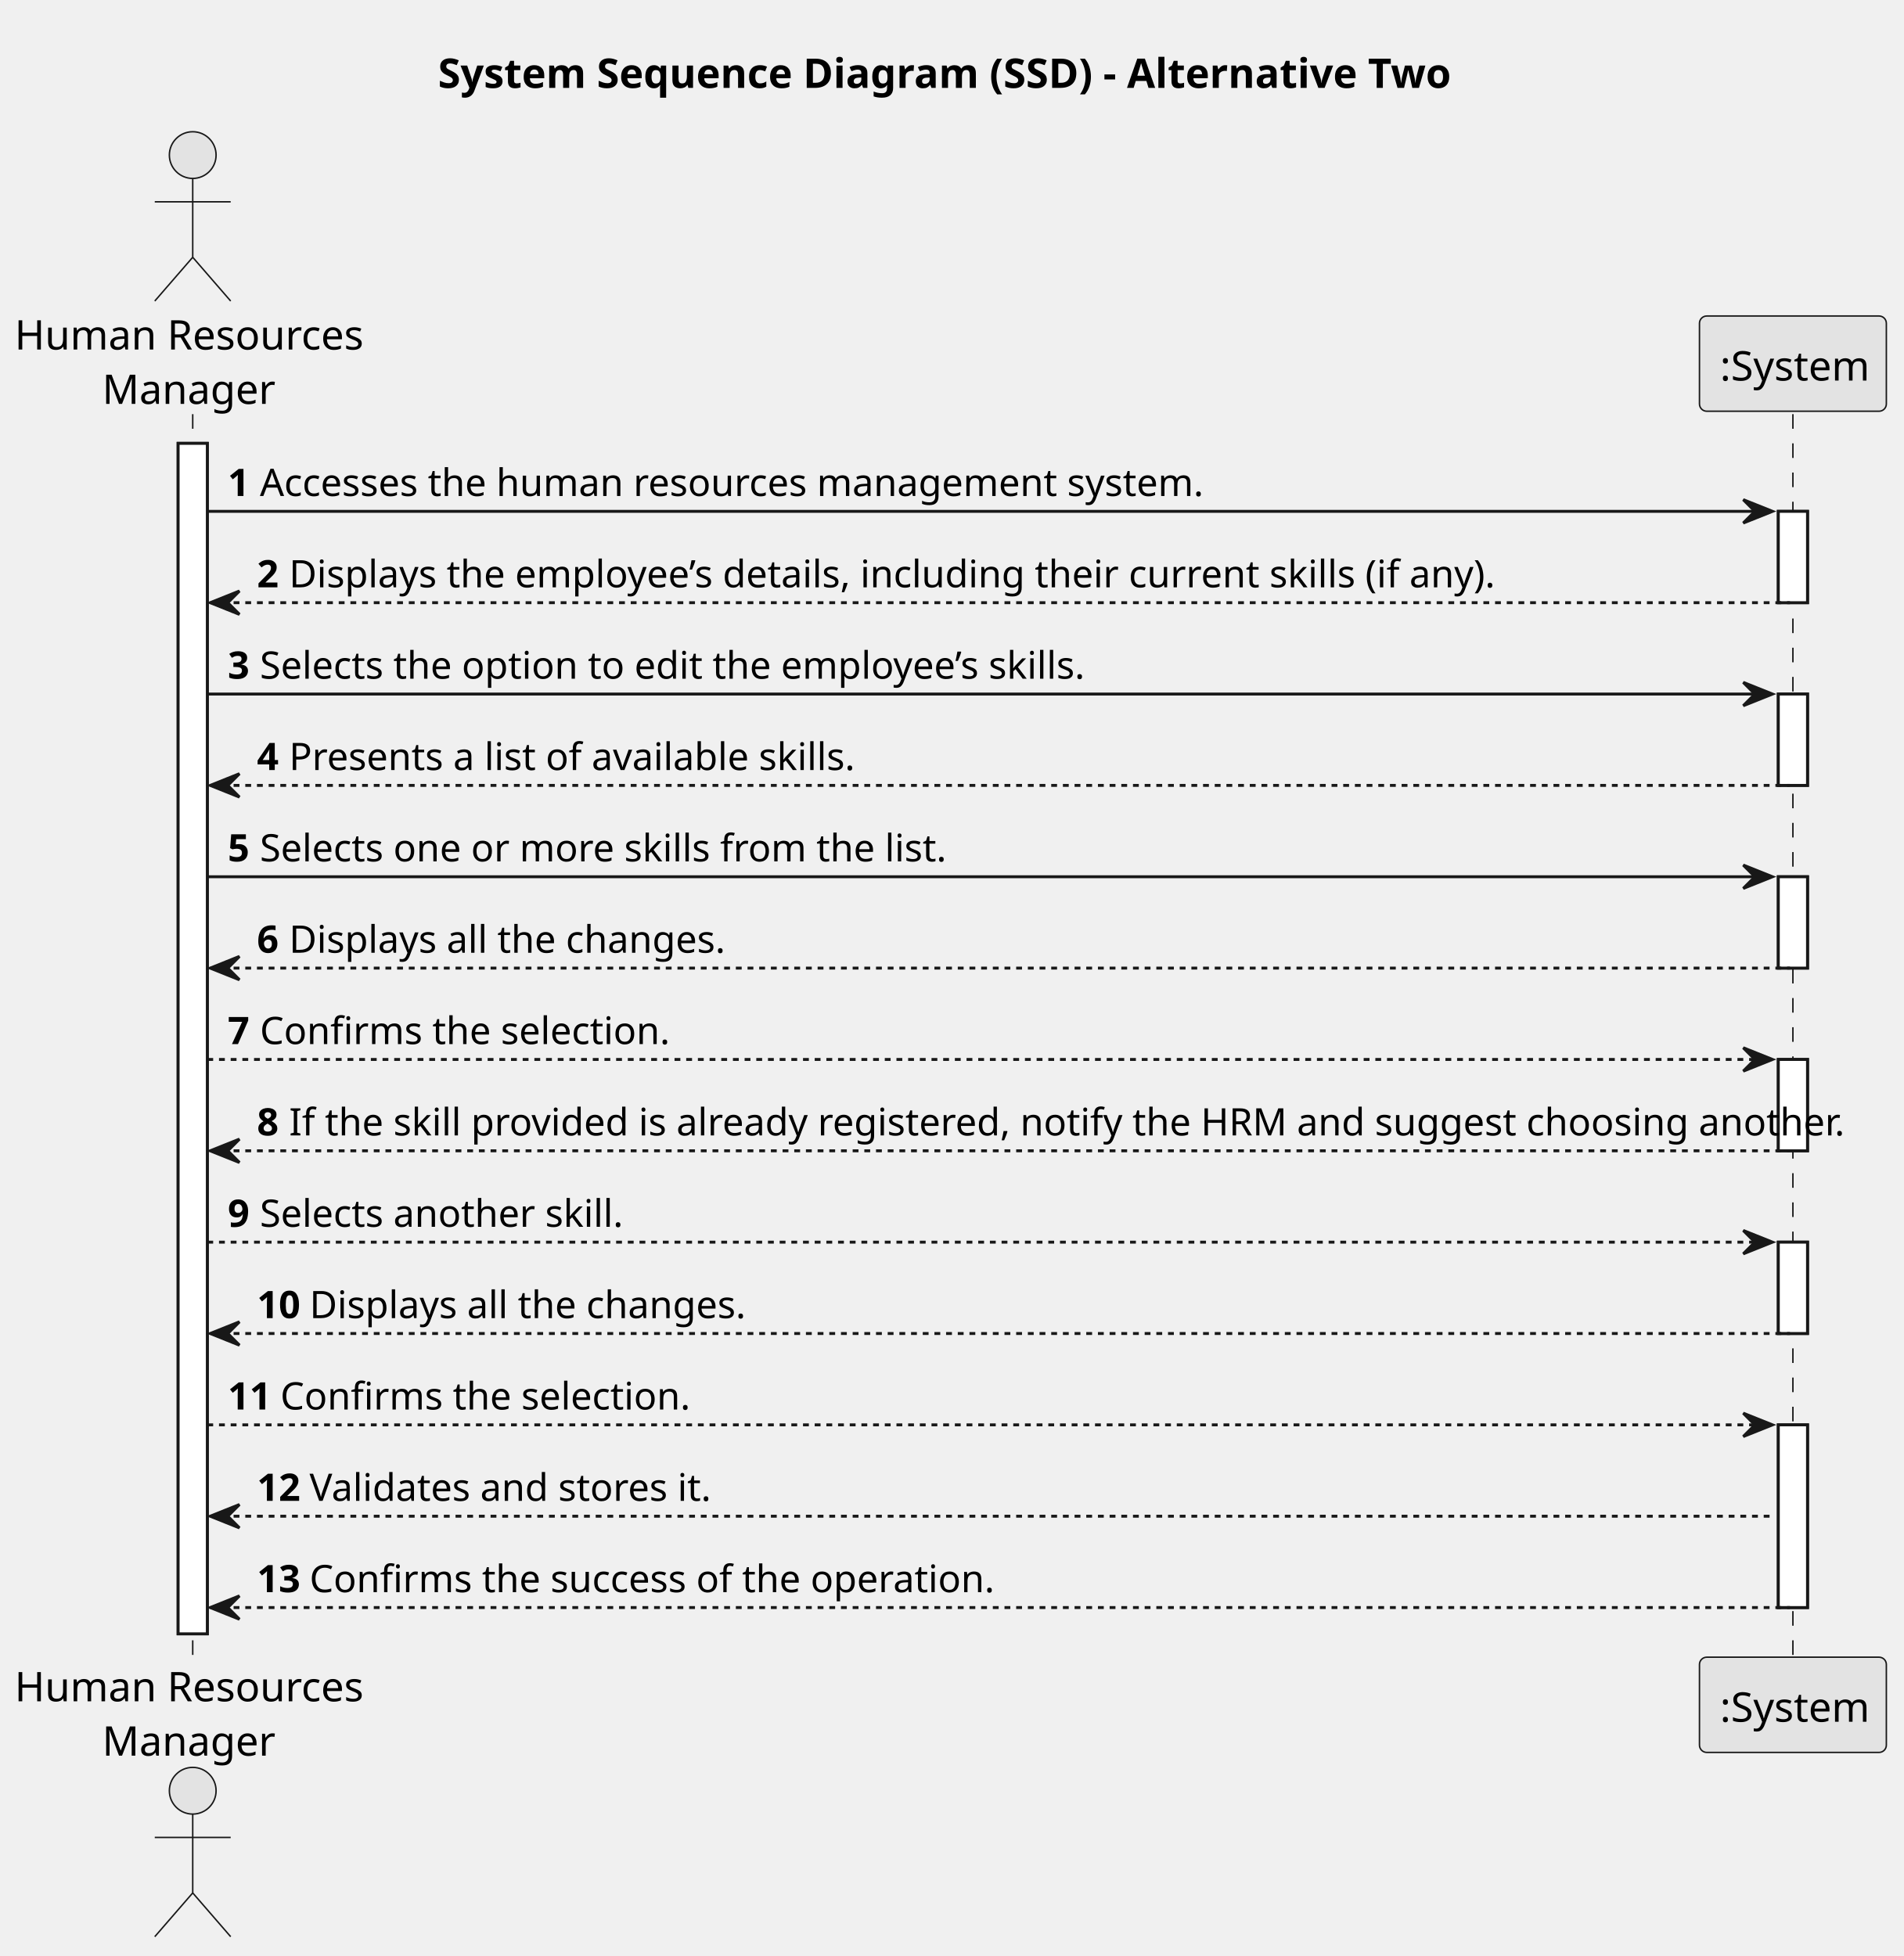
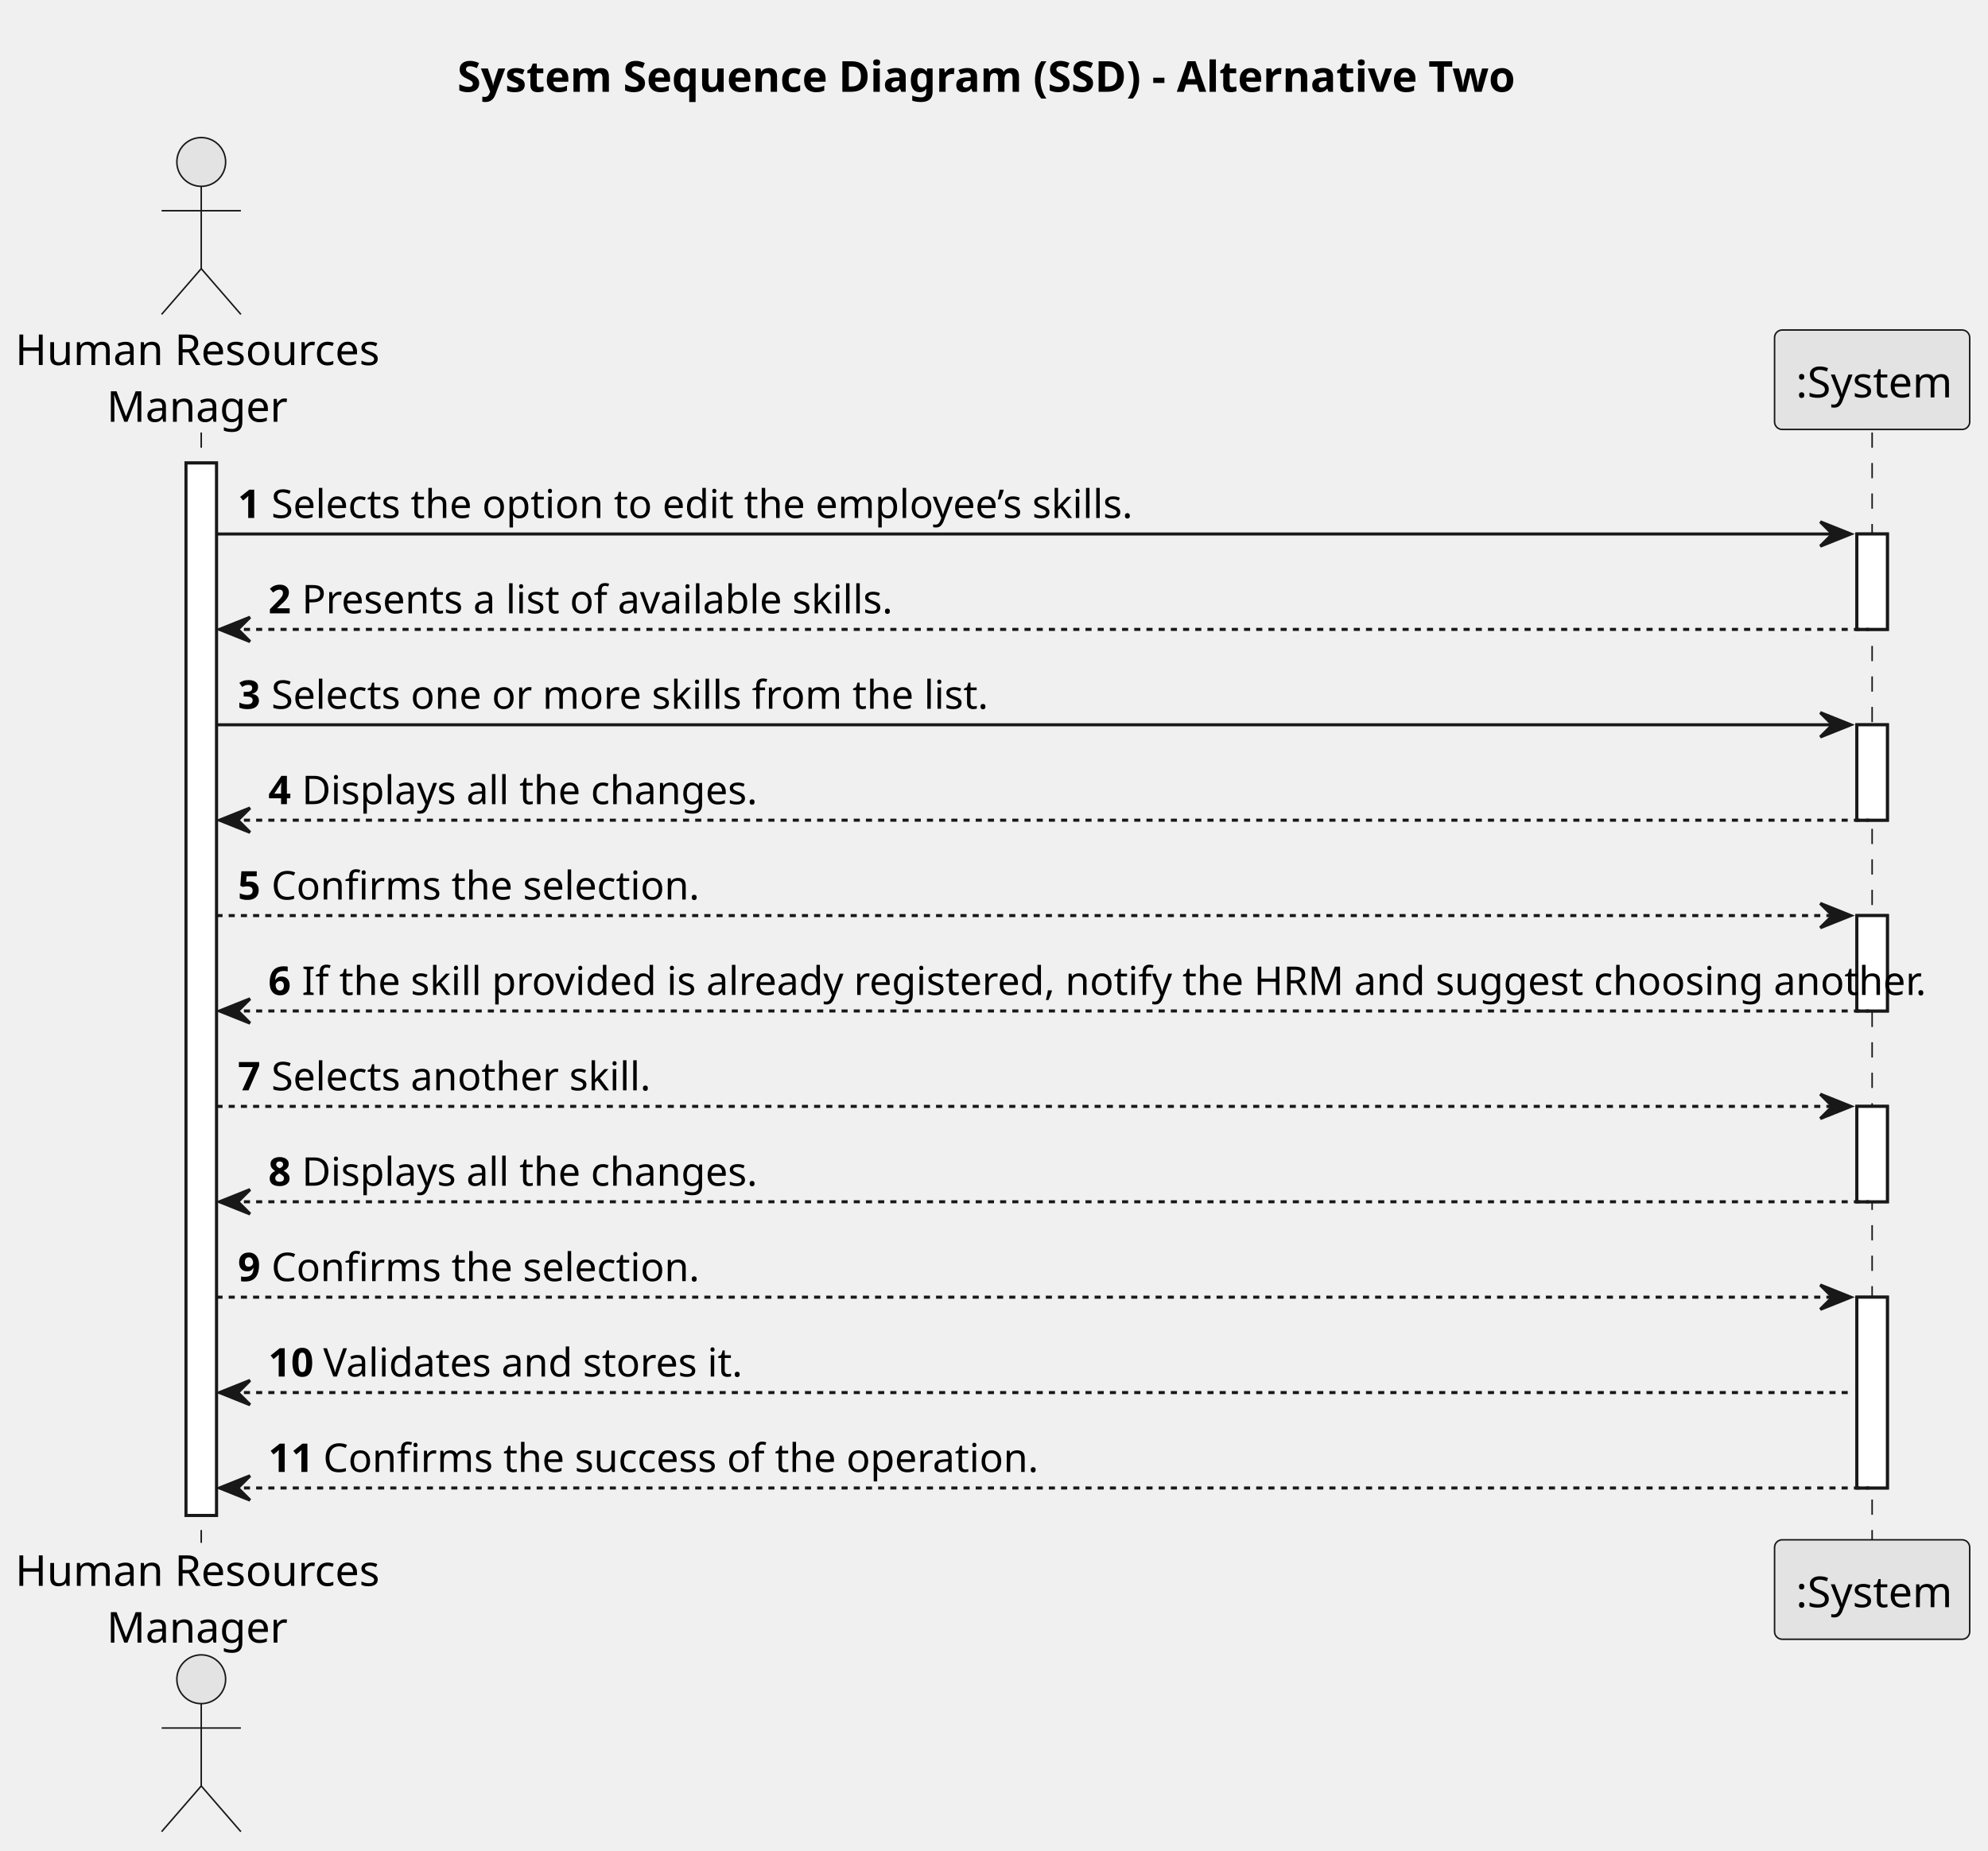
- <svg xmlns="http://www.w3.org/2000/svg" contentStyleType="text/css" height="670px" preserveAspectRatio="none" style="width:652px;height:670px;background:#FFFFFF;" version="1.1" viewBox="0 0 652 670" width="652px" zoomAndPan="magnify">
+ <svg xmlns="http://www.w3.org/2000/svg" contentStyleType="text/css" height="607px" preserveAspectRatio="none" style="width:652px;height:607px;background:#FFFFFF;" version="1.1" viewBox="0 0 652 607" width="652px" zoomAndPan="magnify">
  <defs />
  <g>
    <text fill="#000000" font-family="sans-serif" font-size="14" font-weight="bold" lengthAdjust="spacing" textLength="350" x="150" y="30.107">System Sequence Diagram (SSD) - Alternative Two</text>
-     <rect fill="#FFFFFF" height="407.783" style="stroke:#181818;stroke-width:1.0;" width="10" x="61" y="151.863" />
+     <rect fill="#FFFFFF" height="345.201" style="stroke:#181818;stroke-width:1.0;" width="10" x="61" y="151.863" />
    <rect fill="#FFFFFF" height="31.291" style="stroke:#181818;stroke-width:1.0;" width="10" x="609" y="175.154" />
    <rect fill="#FFFFFF" height="31.291" style="stroke:#181818;stroke-width:1.0;" width="10" x="609" y="237.736" />
    <rect fill="#FFFFFF" height="31.291" style="stroke:#181818;stroke-width:1.0;" width="10" x="609" y="300.318" />
    <rect fill="#FFFFFF" height="31.291" style="stroke:#181818;stroke-width:1.0;" width="10" x="609" y="362.9" />
-     <rect fill="#FFFFFF" height="31.291" style="stroke:#181818;stroke-width:1.0;" width="10" x="609" y="425.482" />
-     <rect fill="#FFFFFF" height="62.582" style="stroke:#181818;stroke-width:1.0;" width="10" x="609" y="488.065" />
-     <line style="stroke:#181818;stroke-width:0.5;stroke-dasharray:5.0,5.0;" x1="66" x2="66" y1="141.863" y2="568.646" />
-     <line style="stroke:#181818;stroke-width:0.5;stroke-dasharray:5.0,5.0;" x1="614" x2="614" y1="141.863" y2="568.646" />
+     <rect fill="#FFFFFF" height="62.582" style="stroke:#181818;stroke-width:1.0;" width="10" x="609" y="425.482" />
+     <line style="stroke:#181818;stroke-width:0.5;stroke-dasharray:5.0,5.0;" x1="66" x2="66" y1="141.863" y2="506.065" />
+     <line style="stroke:#181818;stroke-width:0.5;stroke-dasharray:5.0,5.0;" x1="614" x2="614" y1="141.863" y2="506.065" />
    <text fill="#000000" font-family="sans-serif" font-size="14" lengthAdjust="spacing" textLength="116" x="5" y="119.728">Human Resources</text>
    <text fill="#000000" font-family="sans-serif" font-size="14" lengthAdjust="spacing" textLength="56" x="35" y="138.35">Manager</text>
    <ellipse cx="66" cy="53.121" fill="#E3E3E3" rx="8" ry="8" style="stroke:#181818;stroke-width:0.5;" />
    <path d="M66,61.121 L66,88.121 M53,69.121 L79,69.121 M66,88.121 L53,103.121 M66,88.121 L79,103.121 " fill="none" style="stroke:#181818;stroke-width:0.5;" />
-     <text fill="#000000" font-family="sans-serif" font-size="14" lengthAdjust="spacing" textLength="116" x="5" y="582.754">Human Resources</text>
-     <text fill="#000000" font-family="sans-serif" font-size="14" lengthAdjust="spacing" textLength="56" x="35" y="601.375">Manager</text>
-     <ellipse cx="66" cy="613.389" fill="#E3E3E3" rx="8" ry="8" style="stroke:#181818;stroke-width:0.5;" />
-     <path d="M66,621.389 L66,648.389 M53,629.389 L79,629.389 M66,648.389 L53,663.389 M66,648.389 L79,663.389 " fill="none" style="stroke:#181818;stroke-width:0.5;" />
+     <text fill="#000000" font-family="sans-serif" font-size="14" lengthAdjust="spacing" textLength="116" x="5" y="520.172">Human Resources</text>
+     <text fill="#000000" font-family="sans-serif" font-size="14" lengthAdjust="spacing" textLength="56" x="35" y="538.793">Manager</text>
+     <ellipse cx="66" cy="550.807" fill="#E3E3E3" rx="8" ry="8" style="stroke:#181818;stroke-width:0.5;" />
+     <path d="M66,558.807 L66,585.807 M53,566.807 L79,566.807 M66,585.807 L53,600.807 M66,585.807 L79,600.807 " fill="none" style="stroke:#181818;stroke-width:0.5;" />
    <rect fill="#E3E3E3" height="32.621" rx="2.5" ry="2.5" style="stroke:#181818;stroke-width:0.5;" width="64" x="582" y="108.242" />
    <text fill="#000000" font-family="sans-serif" font-size="14" lengthAdjust="spacing" textLength="50" x="589" y="130.35">:System</text>
-     <rect fill="#E3E3E3" height="32.621" rx="2.5" ry="2.5" style="stroke:#181818;stroke-width:0.5;" width="64" x="582" y="567.646" />
-     <text fill="#000000" font-family="sans-serif" font-size="14" lengthAdjust="spacing" textLength="50" x="589" y="589.754">:System</text>
-     <rect fill="#FFFFFF" height="407.783" style="stroke:#181818;stroke-width:1.0;" width="10" x="61" y="151.863" />
+     <rect fill="#E3E3E3" height="32.621" rx="2.5" ry="2.5" style="stroke:#181818;stroke-width:0.5;" width="64" x="582" y="505.065" />
+     <text fill="#000000" font-family="sans-serif" font-size="14" lengthAdjust="spacing" textLength="50" x="589" y="527.172">:System</text>
+     <rect fill="#FFFFFF" height="345.201" style="stroke:#181818;stroke-width:1.0;" width="10" x="61" y="151.863" />
    <rect fill="#FFFFFF" height="31.291" style="stroke:#181818;stroke-width:1.0;" width="10" x="609" y="175.154" />
    <rect fill="#FFFFFF" height="31.291" style="stroke:#181818;stroke-width:1.0;" width="10" x="609" y="237.736" />
    <rect fill="#FFFFFF" height="31.291" style="stroke:#181818;stroke-width:1.0;" width="10" x="609" y="300.318" />
    <rect fill="#FFFFFF" height="31.291" style="stroke:#181818;stroke-width:1.0;" width="10" x="609" y="362.9" />
-     <rect fill="#FFFFFF" height="31.291" style="stroke:#181818;stroke-width:1.0;" width="10" x="609" y="425.482" />
-     <rect fill="#FFFFFF" height="62.582" style="stroke:#181818;stroke-width:1.0;" width="10" x="609" y="488.065" />
+     <rect fill="#FFFFFF" height="62.582" style="stroke:#181818;stroke-width:1.0;" width="10" x="609" y="425.482" />
    <polygon fill="#181818" points="597,171.154,607,175.154,597,179.154,601,175.154" style="stroke:#181818;stroke-width:1.0;" />
    <line style="stroke:#181818;stroke-width:1.0;" x1="71" x2="603" y1="175.154" y2="175.154" />
    <text fill="#000000" font-family="sans-serif" font-size="13" font-weight="bold" lengthAdjust="spacing" textLength="7" x="78" y="169.892">1</text>
-     <text fill="#000000" font-family="sans-serif" font-size="13" lengthAdjust="spacing" textLength="314" x="89" y="169.892">Accesses the human resources management system.</text>
+     <text fill="#000000" font-family="sans-serif" font-size="13" lengthAdjust="spacing" textLength="275" x="89" y="169.892">Selects the option to edit the employee’s skills.</text>
    <polygon fill="#181818" points="82,202.445,72,206.445,82,210.445,78,206.445" style="stroke:#181818;stroke-width:1.0;" />
    <line style="stroke:#181818;stroke-width:1.0;stroke-dasharray:2.0,2.0;" x1="76" x2="613" y1="206.445" y2="206.445" />
    <text fill="#000000" font-family="sans-serif" font-size="13" font-weight="bold" lengthAdjust="spacing" textLength="7" x="88" y="201.183">2</text>
-     <text fill="#000000" font-family="sans-serif" font-size="13" lengthAdjust="spacing" textLength="397" x="99" y="201.183">Displays the employee’s details, including their current skills (if any).</text>
+     <text fill="#000000" font-family="sans-serif" font-size="13" lengthAdjust="spacing" textLength="189" x="99" y="201.183">Presents a list of available skills.</text>
    <polygon fill="#181818" points="597,233.736,607,237.736,597,241.736,601,237.736" style="stroke:#181818;stroke-width:1.0;" />
    <line style="stroke:#181818;stroke-width:1.0;" x1="71" x2="603" y1="237.736" y2="237.736" />
    <text fill="#000000" font-family="sans-serif" font-size="13" font-weight="bold" lengthAdjust="spacing" textLength="7" x="78" y="232.474">3</text>
-     <text fill="#000000" font-family="sans-serif" font-size="13" lengthAdjust="spacing" textLength="275" x="89" y="232.474">Selects the option to edit the employee’s skills.</text>
+     <text fill="#000000" font-family="sans-serif" font-size="13" lengthAdjust="spacing" textLength="227" x="89" y="232.474">Selects one or more skills from the list.</text>
    <polygon fill="#181818" points="82,265.027,72,269.027,82,273.027,78,269.027" style="stroke:#181818;stroke-width:1.0;" />
    <line style="stroke:#181818;stroke-width:1.0;stroke-dasharray:2.0,2.0;" x1="76" x2="613" y1="269.027" y2="269.027" />
    <text fill="#000000" font-family="sans-serif" font-size="13" font-weight="bold" lengthAdjust="spacing" textLength="7" x="88" y="263.765">4</text>
-     <text fill="#000000" font-family="sans-serif" font-size="13" lengthAdjust="spacing" textLength="189" x="99" y="263.765">Presents a list of available skills.</text>
+     <text fill="#000000" font-family="sans-serif" font-size="13" lengthAdjust="spacing" textLength="146" x="99" y="263.765">Displays all the changes.</text>
    <polygon fill="#181818" points="597,296.318,607,300.318,597,304.318,601,300.318" style="stroke:#181818;stroke-width:1.0;" />
-     <line style="stroke:#181818;stroke-width:1.0;" x1="71" x2="603" y1="300.318" y2="300.318" />
+     <line style="stroke:#181818;stroke-width:1.0;stroke-dasharray:2.0,2.0;" x1="71" x2="603" y1="300.318" y2="300.318" />
    <text fill="#000000" font-family="sans-serif" font-size="13" font-weight="bold" lengthAdjust="spacing" textLength="7" x="78" y="295.056">5</text>
-     <text fill="#000000" font-family="sans-serif" font-size="13" lengthAdjust="spacing" textLength="227" x="89" y="295.056">Selects one or more skills from the list.</text>
+     <text fill="#000000" font-family="sans-serif" font-size="13" lengthAdjust="spacing" textLength="133" x="89" y="295.056">Confirms the selection.</text>
    <polygon fill="#181818" points="82,327.609,72,331.609,82,335.609,78,331.609" style="stroke:#181818;stroke-width:1.0;" />
    <line style="stroke:#181818;stroke-width:1.0;stroke-dasharray:2.0,2.0;" x1="76" x2="613" y1="331.609" y2="331.609" />
    <text fill="#000000" font-family="sans-serif" font-size="13" font-weight="bold" lengthAdjust="spacing" textLength="7" x="88" y="326.347">6</text>
-     <text fill="#000000" font-family="sans-serif" font-size="13" lengthAdjust="spacing" textLength="146" x="99" y="326.347">Displays all the changes.</text>
+     <text fill="#000000" font-family="sans-serif" font-size="13" lengthAdjust="spacing" textLength="503" x="99" y="326.347">If the skill provided is already registered, notify the HRM and suggest choosing another.</text>
    <polygon fill="#181818" points="597,358.9,607,362.9,597,366.9,601,362.9" style="stroke:#181818;stroke-width:1.0;" />
    <line style="stroke:#181818;stroke-width:1.0;stroke-dasharray:2.0,2.0;" x1="71" x2="603" y1="362.9" y2="362.9" />
    <text fill="#000000" font-family="sans-serif" font-size="13" font-weight="bold" lengthAdjust="spacing" textLength="7" x="78" y="357.638">7</text>
-     <text fill="#000000" font-family="sans-serif" font-size="13" lengthAdjust="spacing" textLength="133" x="89" y="357.638">Confirms the selection.</text>
+     <text fill="#000000" font-family="sans-serif" font-size="13" lengthAdjust="spacing" textLength="122" x="89" y="357.638">Selects another skill.</text>
    <polygon fill="#181818" points="82,390.191,72,394.191,82,398.191,78,394.191" style="stroke:#181818;stroke-width:1.0;" />
    <line style="stroke:#181818;stroke-width:1.0;stroke-dasharray:2.0,2.0;" x1="76" x2="613" y1="394.191" y2="394.191" />
    <text fill="#000000" font-family="sans-serif" font-size="13" font-weight="bold" lengthAdjust="spacing" textLength="7" x="88" y="388.929">8</text>
-     <text fill="#000000" font-family="sans-serif" font-size="13" lengthAdjust="spacing" textLength="503" x="99" y="388.929">If the skill provided is already registered, notify the HRM and suggest choosing another.</text>
+     <text fill="#000000" font-family="sans-serif" font-size="13" lengthAdjust="spacing" textLength="146" x="99" y="388.929">Displays all the changes.</text>
    <polygon fill="#181818" points="597,421.482,607,425.482,597,429.482,601,425.482" style="stroke:#181818;stroke-width:1.0;" />
    <line style="stroke:#181818;stroke-width:1.0;stroke-dasharray:2.0,2.0;" x1="71" x2="603" y1="425.482" y2="425.482" />
    <text fill="#000000" font-family="sans-serif" font-size="13" font-weight="bold" lengthAdjust="spacing" textLength="7" x="78" y="420.22">9</text>
-     <text fill="#000000" font-family="sans-serif" font-size="13" lengthAdjust="spacing" textLength="122" x="89" y="420.22">Selects another skill.</text>
+     <text fill="#000000" font-family="sans-serif" font-size="13" lengthAdjust="spacing" textLength="133" x="89" y="420.22">Confirms the selection.</text>
    <polygon fill="#181818" points="82,452.773,72,456.773,82,460.773,78,456.773" style="stroke:#181818;stroke-width:1.0;" />
-     <line style="stroke:#181818;stroke-width:1.0;stroke-dasharray:2.0,2.0;" x1="76" x2="613" y1="456.773" y2="456.773" />
+     <line style="stroke:#181818;stroke-width:1.0;stroke-dasharray:2.0,2.0;" x1="76" x2="608" y1="456.773" y2="456.773" />
    <text fill="#000000" font-family="sans-serif" font-size="13" font-weight="bold" lengthAdjust="spacing" textLength="14" x="88" y="451.511">10</text>
-     <text fill="#000000" font-family="sans-serif" font-size="13" lengthAdjust="spacing" textLength="146" x="106" y="451.511">Displays all the changes.</text>
-     <polygon fill="#181818" points="597,484.065,607,488.065,597,492.065,601,488.065" style="stroke:#181818;stroke-width:1.0;" />
-     <line style="stroke:#181818;stroke-width:1.0;stroke-dasharray:2.0,2.0;" x1="71" x2="603" y1="488.065" y2="488.065" />
-     <text fill="#000000" font-family="sans-serif" font-size="13" font-weight="bold" lengthAdjust="spacing" textLength="14" x="78" y="482.802">11</text>
-     <text fill="#000000" font-family="sans-serif" font-size="13" lengthAdjust="spacing" textLength="133" x="96" y="482.802">Confirms the selection.</text>
-     <polygon fill="#181818" points="82,515.356,72,519.356,82,523.356,78,519.356" style="stroke:#181818;stroke-width:1.0;" />
-     <line style="stroke:#181818;stroke-width:1.0;stroke-dasharray:2.0,2.0;" x1="76" x2="608" y1="519.356" y2="519.356" />
-     <text fill="#000000" font-family="sans-serif" font-size="13" font-weight="bold" lengthAdjust="spacing" textLength="14" x="88" y="514.093">12</text>
-     <text fill="#000000" font-family="sans-serif" font-size="13" lengthAdjust="spacing" textLength="134" x="106" y="514.093">Validates and stores it.</text>
-     <polygon fill="#181818" points="82,546.646,72,550.646,82,554.646,78,550.646" style="stroke:#181818;stroke-width:1.0;" />
-     <line style="stroke:#181818;stroke-width:1.0;stroke-dasharray:2.0,2.0;" x1="76" x2="613" y1="550.646" y2="550.646" />
-     <text fill="#000000" font-family="sans-serif" font-size="13" font-weight="bold" lengthAdjust="spacing" textLength="14" x="88" y="545.384">13</text>
-     <text fill="#000000" font-family="sans-serif" font-size="13" lengthAdjust="spacing" textLength="223" x="106" y="545.384">Confirms the success of the operation.</text>
+     <text fill="#000000" font-family="sans-serif" font-size="13" lengthAdjust="spacing" textLength="134" x="106" y="451.511">Validates and stores it.</text>
+     <polygon fill="#181818" points="82,484.065,72,488.065,82,492.065,78,488.065" style="stroke:#181818;stroke-width:1.0;" />
+     <line style="stroke:#181818;stroke-width:1.0;stroke-dasharray:2.0,2.0;" x1="76" x2="613" y1="488.065" y2="488.065" />
+     <text fill="#000000" font-family="sans-serif" font-size="13" font-weight="bold" lengthAdjust="spacing" textLength="14" x="88" y="482.802">11</text>
+     <text fill="#000000" font-family="sans-serif" font-size="13" lengthAdjust="spacing" textLength="223" x="106" y="482.802">Confirms the success of the operation.</text>
  </g>
</svg>
